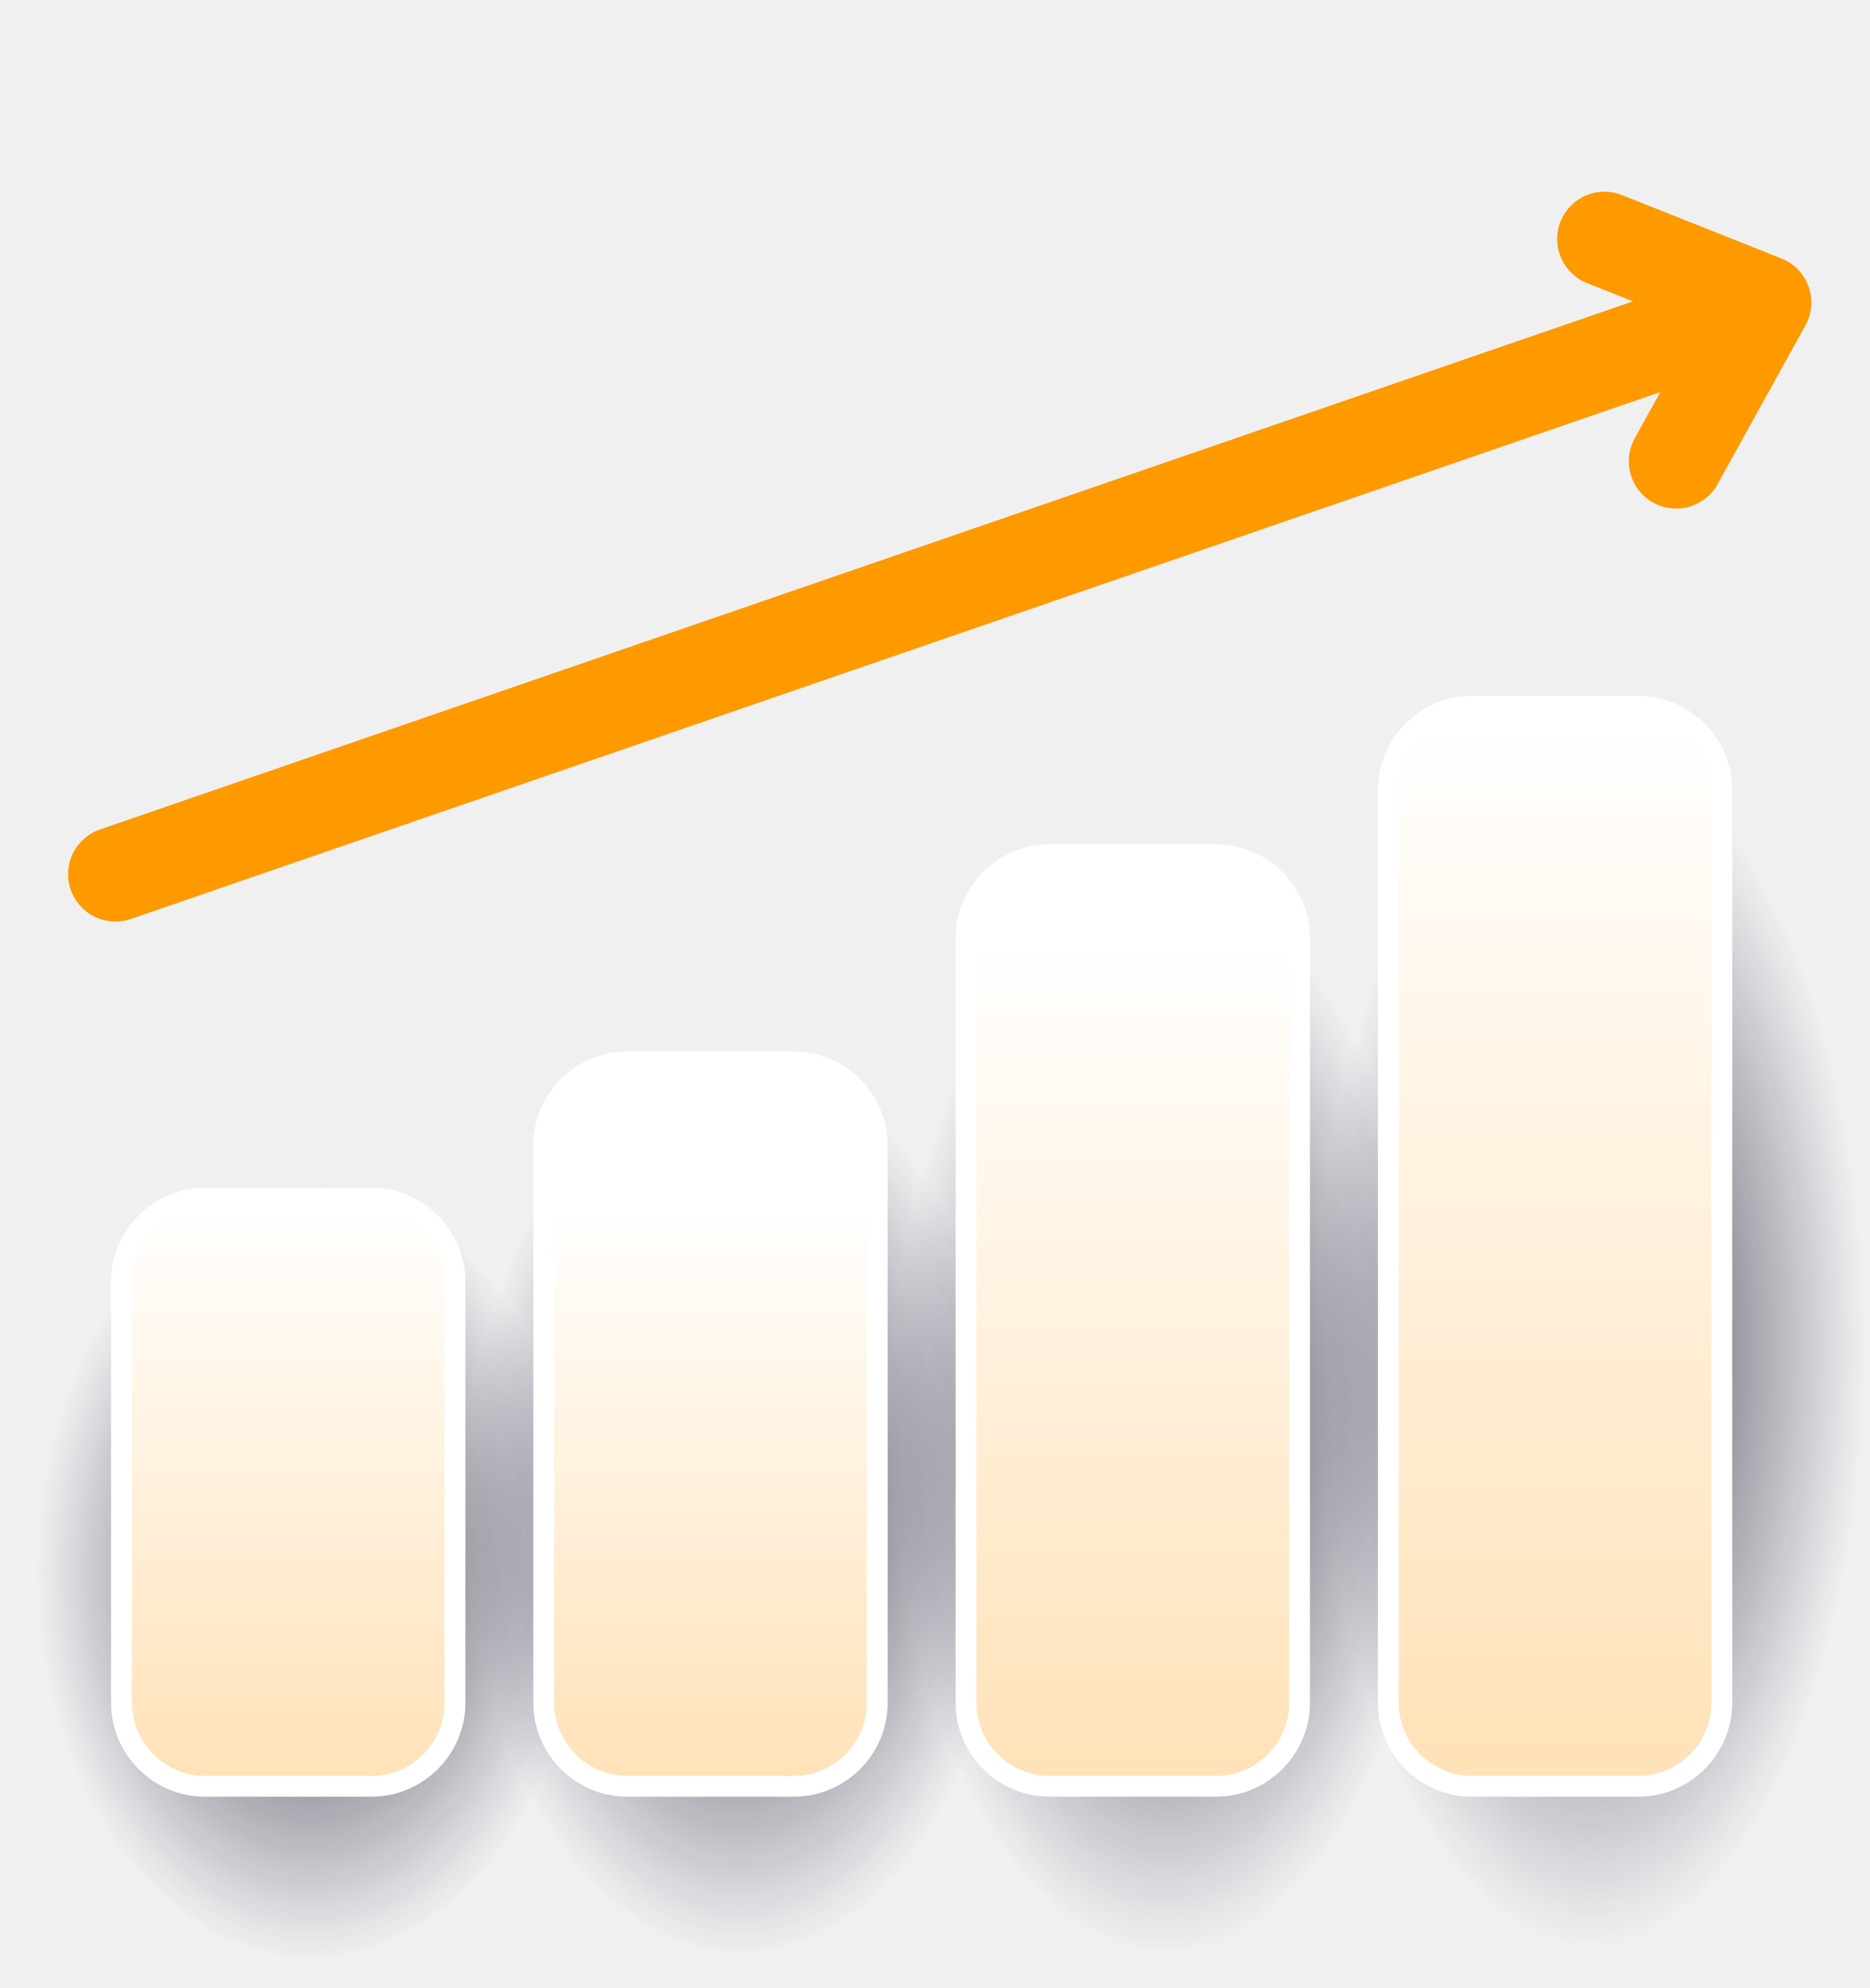
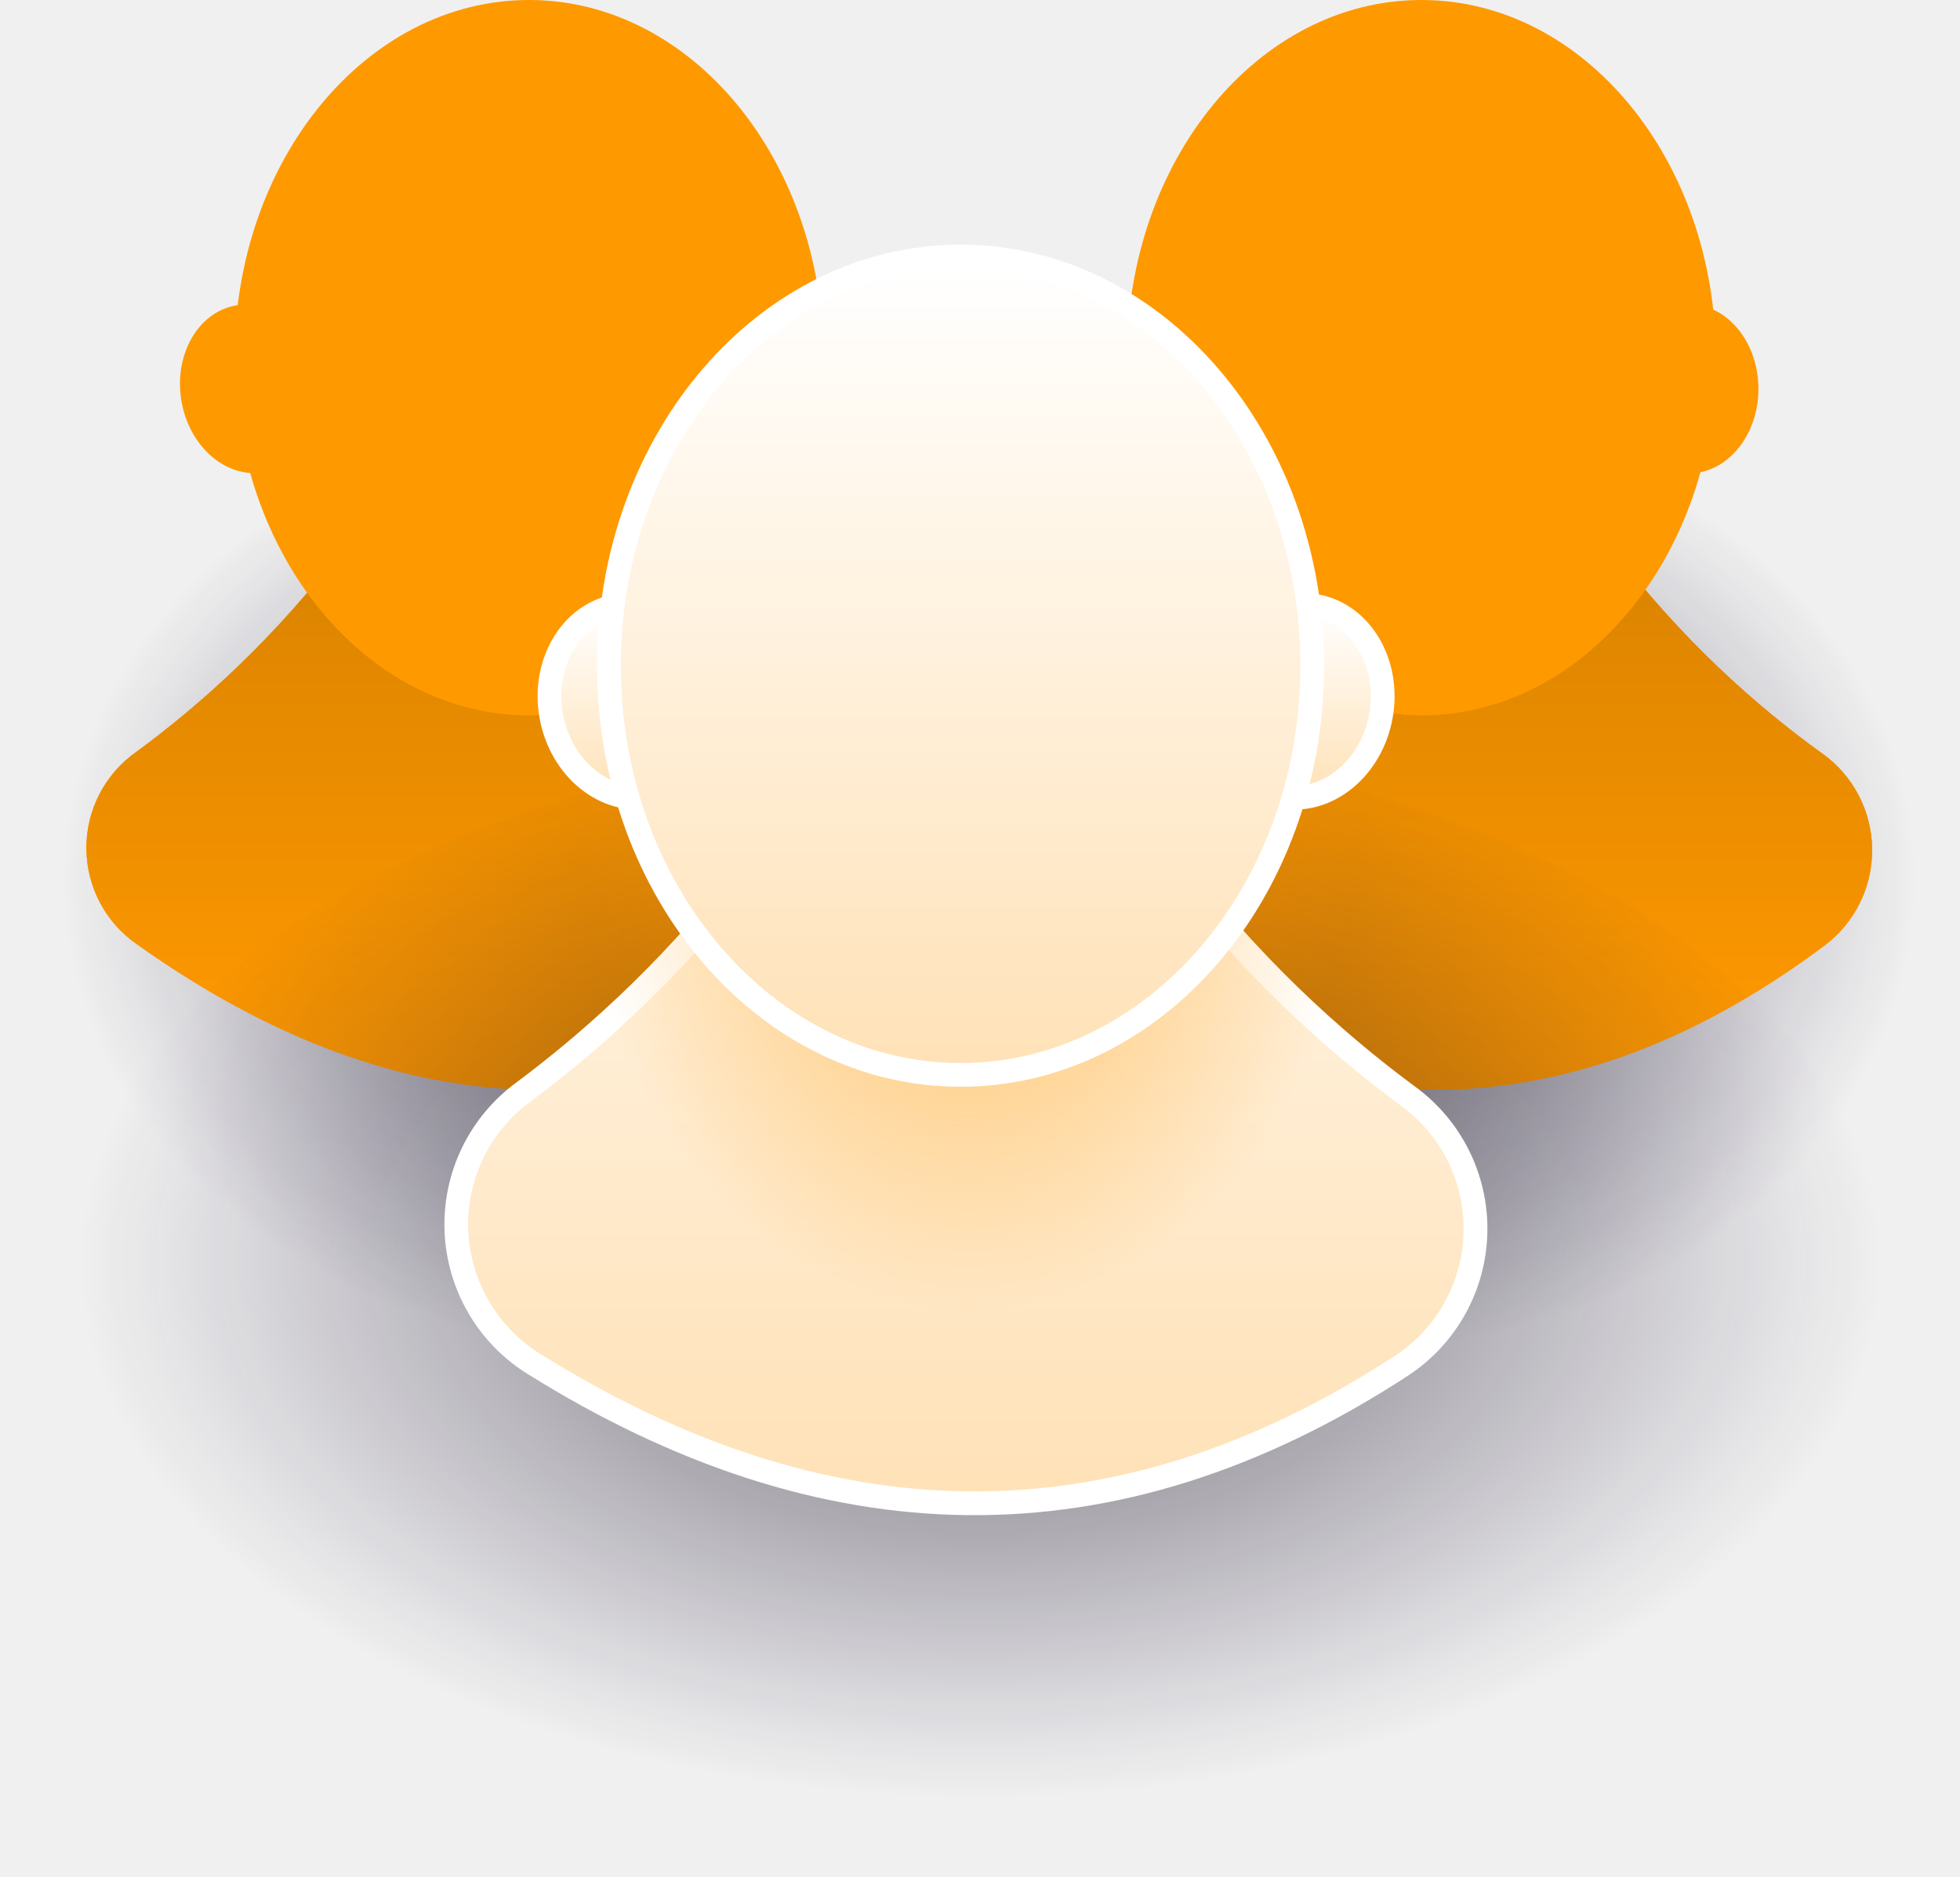
- <svg xmlns="http://www.w3.org/2000/svg" viewBox="0 0 158 168" xml:space="preserve" style="fill-rule:evenodd;clip-rule:evenodd;stroke-linejoin:round;stroke-miterlimit:2">
-   <g id="bars">
-     <g id="shadows">
-       <path d="M49.979,108.521c0,-6.516 -5.291,-11.807 -11.807,-11.807l-23.614,0c-6.517,0 -11.807,5.291 -11.807,11.807l0,47.345c0,6.517 5.29,11.807 11.807,11.807l23.614,0c6.516,0 11.807,-5.29 11.807,-11.807l0,-47.345Z" style="fill:url(#_framdRadial91);" />
-       <path d="M86.228,99.274c-0,-7.535 -5.291,-13.653 -11.807,-13.653l-23.614,0c-6.517,0 -11.807,6.118 -11.807,13.653l-0,54.746c-0,7.536 5.29,13.653 11.807,13.653l23.614,-0c6.516,-0 11.807,-6.117 11.807,-13.653l-0,-54.746Z" style="fill:url(#_framdRadial92);" />
-       <path d="M122.218,87.016c-0,-8.885 -5.291,-16.1 -11.807,-16.1l-23.614,0c-6.517,0 -11.807,7.215 -11.807,16.1l-0,64.557c-0,8.887 5.29,16.1 11.807,16.1l23.614,0c6.516,0 11.807,-7.213 11.807,-16.1l-0,-64.557Z" style="fill:url(#_framdRadial93);" />
-       <path d="M158.15,76.332c-0,-10.062 -5.291,-18.232 -11.807,-18.232l-23.614,0c-6.517,0 -11.807,8.17 -11.807,18.232l-0,73.109c-0,10.063 5.29,18.232 11.807,18.232l23.614,-0c6.516,-0 11.807,-8.169 11.807,-18.232l-0,-73.109Z" style="fill:url(#_framdRadial94);" />
-     </g>
-     <path d="M74.148,96.789c-0.002,-3.865 -3.182,-7.046 -7.048,-7.047l-14.096,-0c-3.866,0.001 -7.046,3.182 -7.048,7.047l0,47.116c0.002,3.866 3.182,7.046 7.048,7.048l14.096,0c3.866,-0.002 7.046,-3.182 7.048,-7.048l-0,-47.116Z" style="fill:url(#_framdLinear95);stroke:white;stroke-width:1.76px;" />
-     <path d="M38.456,108.305c-0.001,-3.866 -3.182,-7.046 -7.047,-7.048l-14.097,0c-3.865,0.002 -7.046,3.182 -7.047,7.048l-0,35.6c0.001,3.866 3.182,7.046 7.047,7.048l14.097,0c3.865,-0.002 7.046,-3.182 7.047,-7.048l0,-35.6Z" style="fill:url(#_framdLinear96);stroke:white;stroke-width:1.76px;" />
-     <path d="M109.84,79.279c-0.002,-3.866 -3.183,-7.046 -7.048,-7.048l-14.096,0c-3.866,0.002 -7.046,3.182 -7.048,7.048l-0,64.626c0.002,3.866 3.182,7.046 7.048,7.048l14.096,0c3.865,-0.002 7.046,-3.182 7.048,-7.048l-0,-64.626Z" style="fill:url(#_framdLinear97);stroke:white;stroke-width:1.76px;" />
-     <path d="M145.53,66.742c-0.001,-3.866 -3.182,-7.046 -7.047,-7.048l-14.096,0c-3.865,0.002 -7.046,3.182 -7.047,7.048l-0,77.163c0.001,3.866 3.182,7.046 7.047,7.048l14.096,0c3.865,-0.002 7.046,-3.182 7.047,-7.048l0,-77.163Z" style="fill:url(#_framdLinear98);stroke:white;stroke-width:1.76px;" />
+ <svg xmlns="http://www.w3.org/2000/svg" viewBox="0 0 165 158" xml:space="preserve" style="fill-rule:evenodd;clip-rule:evenodd;stroke-linecap:round;stroke-linejoin:round;stroke-miterlimit:1.5">
+   <g id="person1">
+     <path d="M45.622,35.618c30.103,0 54.542,18.68 54.542,41.689c0,23.01 -24.439,41.69 -54.542,41.69c-30.103,0 -41.692,-18.744 -41.692,-41.753c0,-23.009 11.589,-41.626 41.692,-41.626Z" style="fill:url(#_framdRadial11);" />
+     <path d="M78.299,63.439c2.605,1.829 4.177,4.795 4.229,7.978c0.052,3.183 -1.422,6.198 -3.967,8.111c-22.346,16.745 -44.696,15.836 -67.046,-0.048c-2.644,-1.835 -4.228,-4.844 -4.242,-8.064c-0.015,-3.219 1.542,-6.242 4.171,-8.101c10.616,-7.784 25.846,-22.829 32.377,-48.625c0,0 0.314,-7.546 0.899,-4.207c0.585,-3.339 0.899,4.207 0.899,4.207c6.584,26.005 22.008,41.084 32.68,48.749Z" style="fill:#FF9900" />
+     <path d="M78.299,63.439c2.605,1.829 4.177,4.795 4.229,7.978c0.052,3.183 -1.422,6.198 -3.967,8.111c-22.346,16.745 -44.696,15.836 -67.046,-0.048c-2.644,-1.835 -4.228,-4.844 -4.242,-8.064c-0.015,-3.219 1.542,-6.242 4.171,-8.101c10.616,-7.784 25.846,-22.829 32.377,-48.625c0,0 0.314,-7.546 0.899,-4.207c0.585,-3.339 0.899,4.207 0.899,4.207c6.584,26.005 22.008,41.084 32.68,48.749Z" style="fill:url(#_framdLinear12);" />
+     <path d="M19.95,25.696c3.197,-0.498 6.284,2.249 6.889,6.132c0.605,3.883 -1.499,7.44 -4.696,7.939c-3.197,0.498 -6.283,-2.25 -6.889,-6.133c-0.605,-3.882 1.499,-7.439 4.696,-7.938Z" style="fill:#FF9900;" />
+     <ellipse cx="67.991" cy="32.731" rx="5.862" ry="7.12" style="fill:none;" />
+     <ellipse cx="44.537" cy="30.109" rx="24.79" ry="30.109" style="fill:#FF9900;" />
  </g>
-   <path d="M135.611,20.201l13.482,5.36l-7.425,13.417" style="fill:none;stroke:#FF9900;stroke-width:8px;stroke-linecap:round;" />
-   <path d="M9.754,73.876l137.272,-47.28" style="fill:none;stroke:#FF9900;stroke-width:8px;stroke-linecap:round;" />
+   <g id="person2">
+     <path d="M120.743,35.618c30.103,0 41.214,18.68 41.214,41.689c0,23.01 -11.111,41.69 -41.214,41.69c-30.103,0 -54.542,-18.68 -54.542,-41.69c0,-23.009 24.439,-41.689 54.542,-41.689Z" style="fill:url(#_framdRadial13);" />
+     <path d="M153.353,63.39c2.621,1.844 4.202,4.832 4.251,8.037c0.049,3.204 -1.439,6.239 -4.003,8.162c-22.29,16.661 -44.584,15.758 -66.878,-0.047c-2.666,-1.844 -4.264,-4.873 -4.282,-8.114c-0.018,-3.242 1.547,-6.288 4.192,-8.162c10.613,-7.799 25.792,-22.835 32.309,-48.576c0,0 0.314,-7.546 0.899,-4.207c0.585,-3.339 0.899,4.207 0.899,4.207c6.57,25.951 21.943,41.021 32.613,48.7Z" style="fill:#FF9900" />
+     <path d="M153.353,63.39c2.621,1.844 4.202,4.832 4.251,8.037c0.049,3.204 -1.439,6.239 -4.003,8.162c-22.29,16.661 -44.584,15.758 -66.878,-0.047c-2.666,-1.844 -4.264,-4.873 -4.282,-8.114c-0.018,-3.242 1.547,-6.288 4.192,-8.162c10.613,-7.799 25.792,-22.835 32.309,-48.576c0,0 0.314,-7.546 0.899,-4.207c0.585,-3.339 0.899,4.207 0.899,4.207c6.57,25.951 21.943,41.021 32.613,48.7Z" style="fill:url(#_framdLinear14);" />
+     <ellipse cx="142.168" cy="32.731" rx="5.862" ry="7.12" style="fill:#FF9900;" />
+     <path d="M144.26,25.704c3.193,0.521 5.271,4.093 4.638,7.972c-0.633,3.878 -3.739,6.604 -6.933,6.083c-3.193,-0.522 -5.271,-4.094 -4.638,-7.972c0.633,-3.879 3.739,-6.604 6.933,-6.083Z" style="fill:none;" />
+     <ellipse cx="119.658" cy="30.109" rx="24.79" ry="30.109" style="fill:#FF9900;" />
+   </g>
+   <g id="person3">
+     <ellipse cx="82.163" cy="110.033" rx="77.933" ry="47.694" style="fill:url(#_framdRadial15);" />
+     <path d="M118.476,92.233c3.696,2.658 5.842,6.969 5.736,11.521c-0.107,4.552 -2.453,8.757 -6.27,11.239c-24.333,15.855 -48.677,15.01 -73.021,-0.197c-3.899,-2.43 -6.335,-6.639 -6.5,-11.231c-0.164,-4.591 1.964,-8.964 5.68,-11.667c12.484,-9.313 28.672,-26.109 35.911,-53.5c0,0 0.375,-8.633 1.074,-4.813c0.698,-3.82 1.073,4.813 1.073,4.813c7.321,27.701 23.794,44.565 36.317,53.835Z" style="fill:url(#_framdLinear16);stroke:white;stroke-width:2px;" />
+     <ellipse cx="81.403" cy="72.154" rx="33.499" ry="43.778" style="fill:url(#_framdRadial17);" />
+     <path d="M51.846,51.023c3.801,-0.69 7.539,2.342 8.341,6.766c0.802,4.423 -1.633,8.574 -5.435,9.264c-3.802,0.689 -7.54,-2.343 -8.342,-6.766c-0.802,-4.424 1.634,-8.575 5.436,-9.264Z" style="fill:url(#_framdLinear18);stroke:white;stroke-width:2px;" />
+     <path d="M110.804,51.021c3.803,0.685 6.243,4.833 5.446,9.258c-0.798,4.424 -4.532,7.46 -8.335,6.775c-3.802,-0.685 -6.242,-4.833 -5.445,-9.258c0.797,-4.424 4.531,-7.46 8.334,-6.775Z" style="fill:url(#_framdLinear19);stroke:white;stroke-width:2px;" />
+     <ellipse cx="80.867" cy="56.038" rx="29.604" ry="34.445" style="fill:url(#_framdLinear110);stroke:white;stroke-width:2px;" />
+   </g>
  <defs>
-     <radialGradient id="_framdRadial91" cx="0" cy="0" r="1" gradientUnits="userSpaceOnUse" gradientTransform="matrix(23.1947,0,0,32.885,26.255,132.801)">
-       <stop offset="0" style="stop-color:black;stop-opacity:0.8" />
+     <radialGradient id="_framdRadial11" cx="0" cy="0" r="1" gradientUnits="userSpaceOnUse" gradientTransform="matrix(-47.2623,0,0,-39.444,52.2711,74.0608)">
+       <stop offset="0" style="stop-color:black;stop-opacity:0.6" />
      <stop offset="1" style="stop-color:#20133E;stop-opacity:0" />
    </radialGradient>
-     <radialGradient id="_framdRadial92" cx="0" cy="0" r="1" gradientUnits="userSpaceOnUse" gradientTransform="matrix(23.1947,0,0,38.0257,62.5039,127.35)">
-       <stop offset="0" style="stop-color:black;stop-opacity:0.8" />
+     <linearGradient id="_framdLinear12" x1="0" y1="0" x2="1" y2="0" gradientUnits="userSpaceOnUse" gradientTransform="matrix(3.98459e-15,65.0732,-65.0732,3.98459e-15,44.4396,23.9149)">
+       <stop offset="0" style="stop-color:#C77700;stop-opacity:1" />
+       <stop offset="1" style="stop-color:#FF9900;stop-opacity:1" />
+     </linearGradient>
+     <radialGradient id="_framdRadial13" cx="0" cy="0" r="1" gradientUnits="userSpaceOnUse" gradientTransform="matrix(-47.0275,0,0,-39.444,114.302,74.0608)">
+       <stop offset="0" style="stop-color:black;stop-opacity:0.6" />
      <stop offset="1" style="stop-color:#20133E;stop-opacity:0" />
    </radialGradient>
-     <radialGradient id="_framdRadial93" cx="0" cy="0" r="1" gradientUnits="userSpaceOnUse" gradientTransform="matrix(23.1947,0,0,44.8407,98.4938,120.123)">
-       <stop offset="0" style="stop-color:black;stop-opacity:0.8" />
+     <linearGradient id="_framdLinear14" x1="0" y1="0" x2="1" y2="0" gradientUnits="userSpaceOnUse" gradientTransform="matrix(3.97971e-15,65.0735,-64.9936,3.9846e-15,119.562,23.915)">
+       <stop offset="0" style="stop-color:#C77700;stop-opacity:1" />
+       <stop offset="1" style="stop-color:#FF9900;stop-opacity:1" />
+     </linearGradient>
+     <radialGradient id="_framdRadial15" cx="0" cy="0" r="1" gradientUnits="userSpaceOnUse" gradientTransform="matrix(-76.5487,0,0,-45.1251,82.526,106.319)">
+       <stop offset="0" style="stop-color:black;stop-opacity:0.6" />
      <stop offset="1" style="stop-color:#20133E;stop-opacity:0" />
    </radialGradient>
-     <radialGradient id="_framdRadial94" cx="0" cy="0" r="1" gradientUnits="userSpaceOnUse" gradientTransform="matrix(23.1947,0,0,50.7801,134.426,113.825)">
-       <stop offset="0" style="stop-color:black;stop-opacity:0.8" />
-       <stop offset="1" style="stop-color:#20133E;stop-opacity:0" />
-     </radialGradient>
-     <linearGradient id="_framdLinear95" x1="0" y1="0" x2="1" y2="0" gradientUnits="userSpaceOnUse" gradientTransform="matrix(-7.73583e-15,48.1048,-48.1048,-7.73583e-15,61.751,101.809)">
+     <linearGradient id="_framdLinear16" x1="0" y1="0" x2="1" y2="0" gradientUnits="userSpaceOnUse" gradientTransform="matrix(-3.17988e-14,90.9291,-83.0566,-3.48128e-14,86.4846,33.6517)">
      <stop offset="0" style="stop-color:white;stop-opacity:1" />
      <stop offset="1" style="stop-color:#FFE2B8;stop-opacity:1" />
    </linearGradient>
-     <linearGradient id="_framdLinear96" x1="0" y1="0" x2="1" y2="0" gradientUnits="userSpaceOnUse" gradientTransform="matrix(-7.73583e-15,48.1048,-48.1048,-7.73583e-15,26.0593,101.809)">
+     <radialGradient id="_framdRadial17" cx="0" cy="0" r="1" gradientUnits="userSpaceOnUse" gradientTransform="matrix(-32.9039,0,0,-41.42,81.559,68.7446)">
+       <stop offset="0" style="stop-color:#FF9900;stop-opacity:0.6" />
+       <stop offset="1" style="stop-color:#FF9900;stop-opacity:0" />
+     </radialGradient>
+     <linearGradient id="_framdLinear18" x1="0" y1="0" x2="1" y2="0" gradientUnits="userSpaceOnUse" gradientTransform="matrix(-5.21898e-15,15.706,-13.6317,-6.01317e-15,54.1472,51.1051)">
      <stop offset="0" style="stop-color:white;stop-opacity:1" />
      <stop offset="1" style="stop-color:#FFE2B8;stop-opacity:1" />
    </linearGradient>
-     <linearGradient id="_framdLinear97" x1="0" y1="0" x2="1" y2="0" gradientUnits="userSpaceOnUse" gradientTransform="matrix(4.3146e-15,70.4627,-70.4627,4.3146e-15,97.4426,79.4506)">
+     <linearGradient id="_framdLinear19" x1="0" y1="0" x2="1" y2="0" gradientUnits="userSpaceOnUse" gradientTransform="matrix(-5.21869e-15,15.7065,-13.6309,-6.01334e-15,110.209,51.1045)">
      <stop offset="0" style="stop-color:white;stop-opacity:1" />
      <stop offset="1" style="stop-color:#FFE2B8;stop-opacity:1" />
    </linearGradient>
-     <linearGradient id="_framdLinear98" x1="0" y1="0" x2="1" y2="0" gradientUnits="userSpaceOnUse" gradientTransform="matrix(-1.42056e-14,88.3367,-88.3367,-1.42056e-14,133.134,60.7066)">
+     <linearGradient id="_framdLinear110" x1="0" y1="0" x2="1" y2="0" gradientUnits="userSpaceOnUse" gradientTransform="matrix(-2.19425e-14,66.6845,-57.3125,-2.55306e-14,84.4349,22.3572)">
      <stop offset="0" style="stop-color:white;stop-opacity:1" />
      <stop offset="1" style="stop-color:#FFE2B8;stop-opacity:1" />
    </linearGradient>
  </defs>
-   <style>
-         #bars path,
-         svg:hover #bars #shadows path {
-             transform: scaleY(1);
-             transition: all 0.5s ease;
-             transform-origin: center 90%;
+   <style type="text/css">
+         #person1,
+         #person2,
+         #person3 {
+             transform-box: fill-box;
+             transform-origin: center;
        }
-         svg:hover #bars path {
-             transform: scaleY(1.1); 
-             transition: all 0.5s ease;
+         #person1,
+         #person2,
+         #person3 {
+             transform: translateX(0);
+             transition: 0.5s ease-in;
        }
-         svg:hover #bars #shadows path {
-             transform: scale(0.9); 
-             transition: all 0.5s ease;
+         svg:hover #person1 {
+             transform: translateX(10px);
        }
-    </style>
+         svg:hover #person2 {
+             transform: translateX(-10px);
+         }
+         svg:hover #person3 {
+             transform: scale(0.95);
+         }
+     </style>
</svg>
